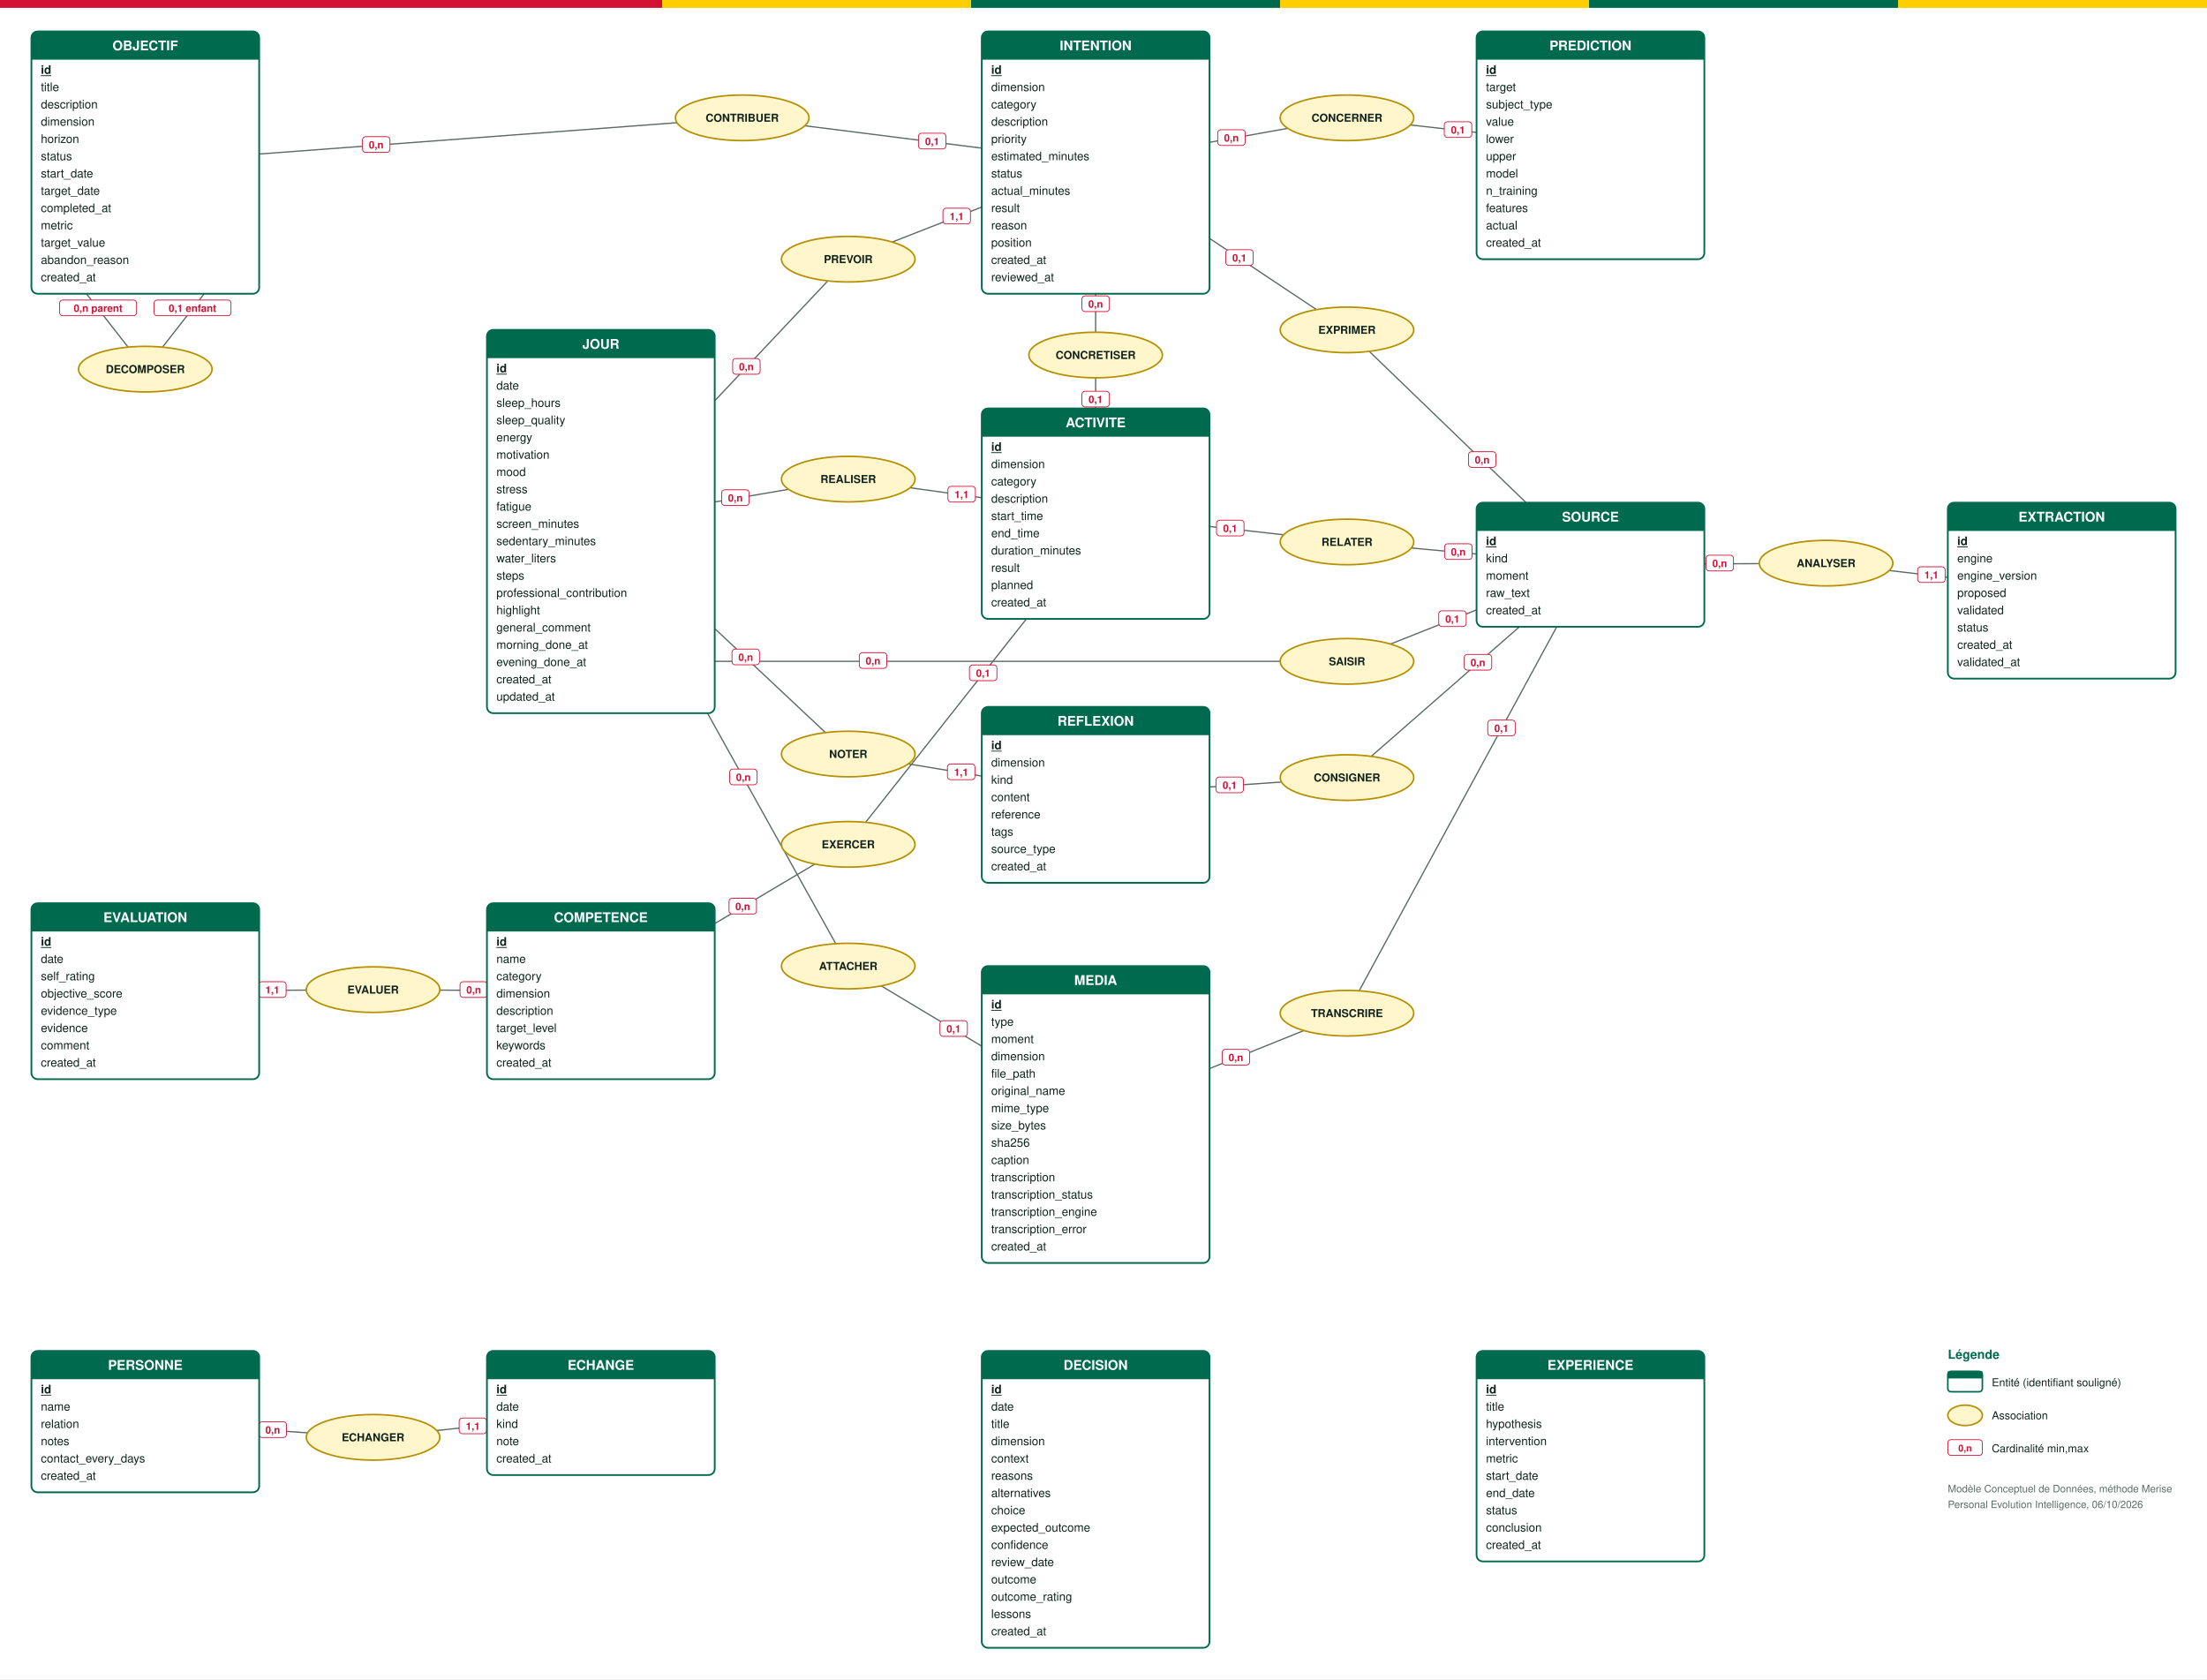
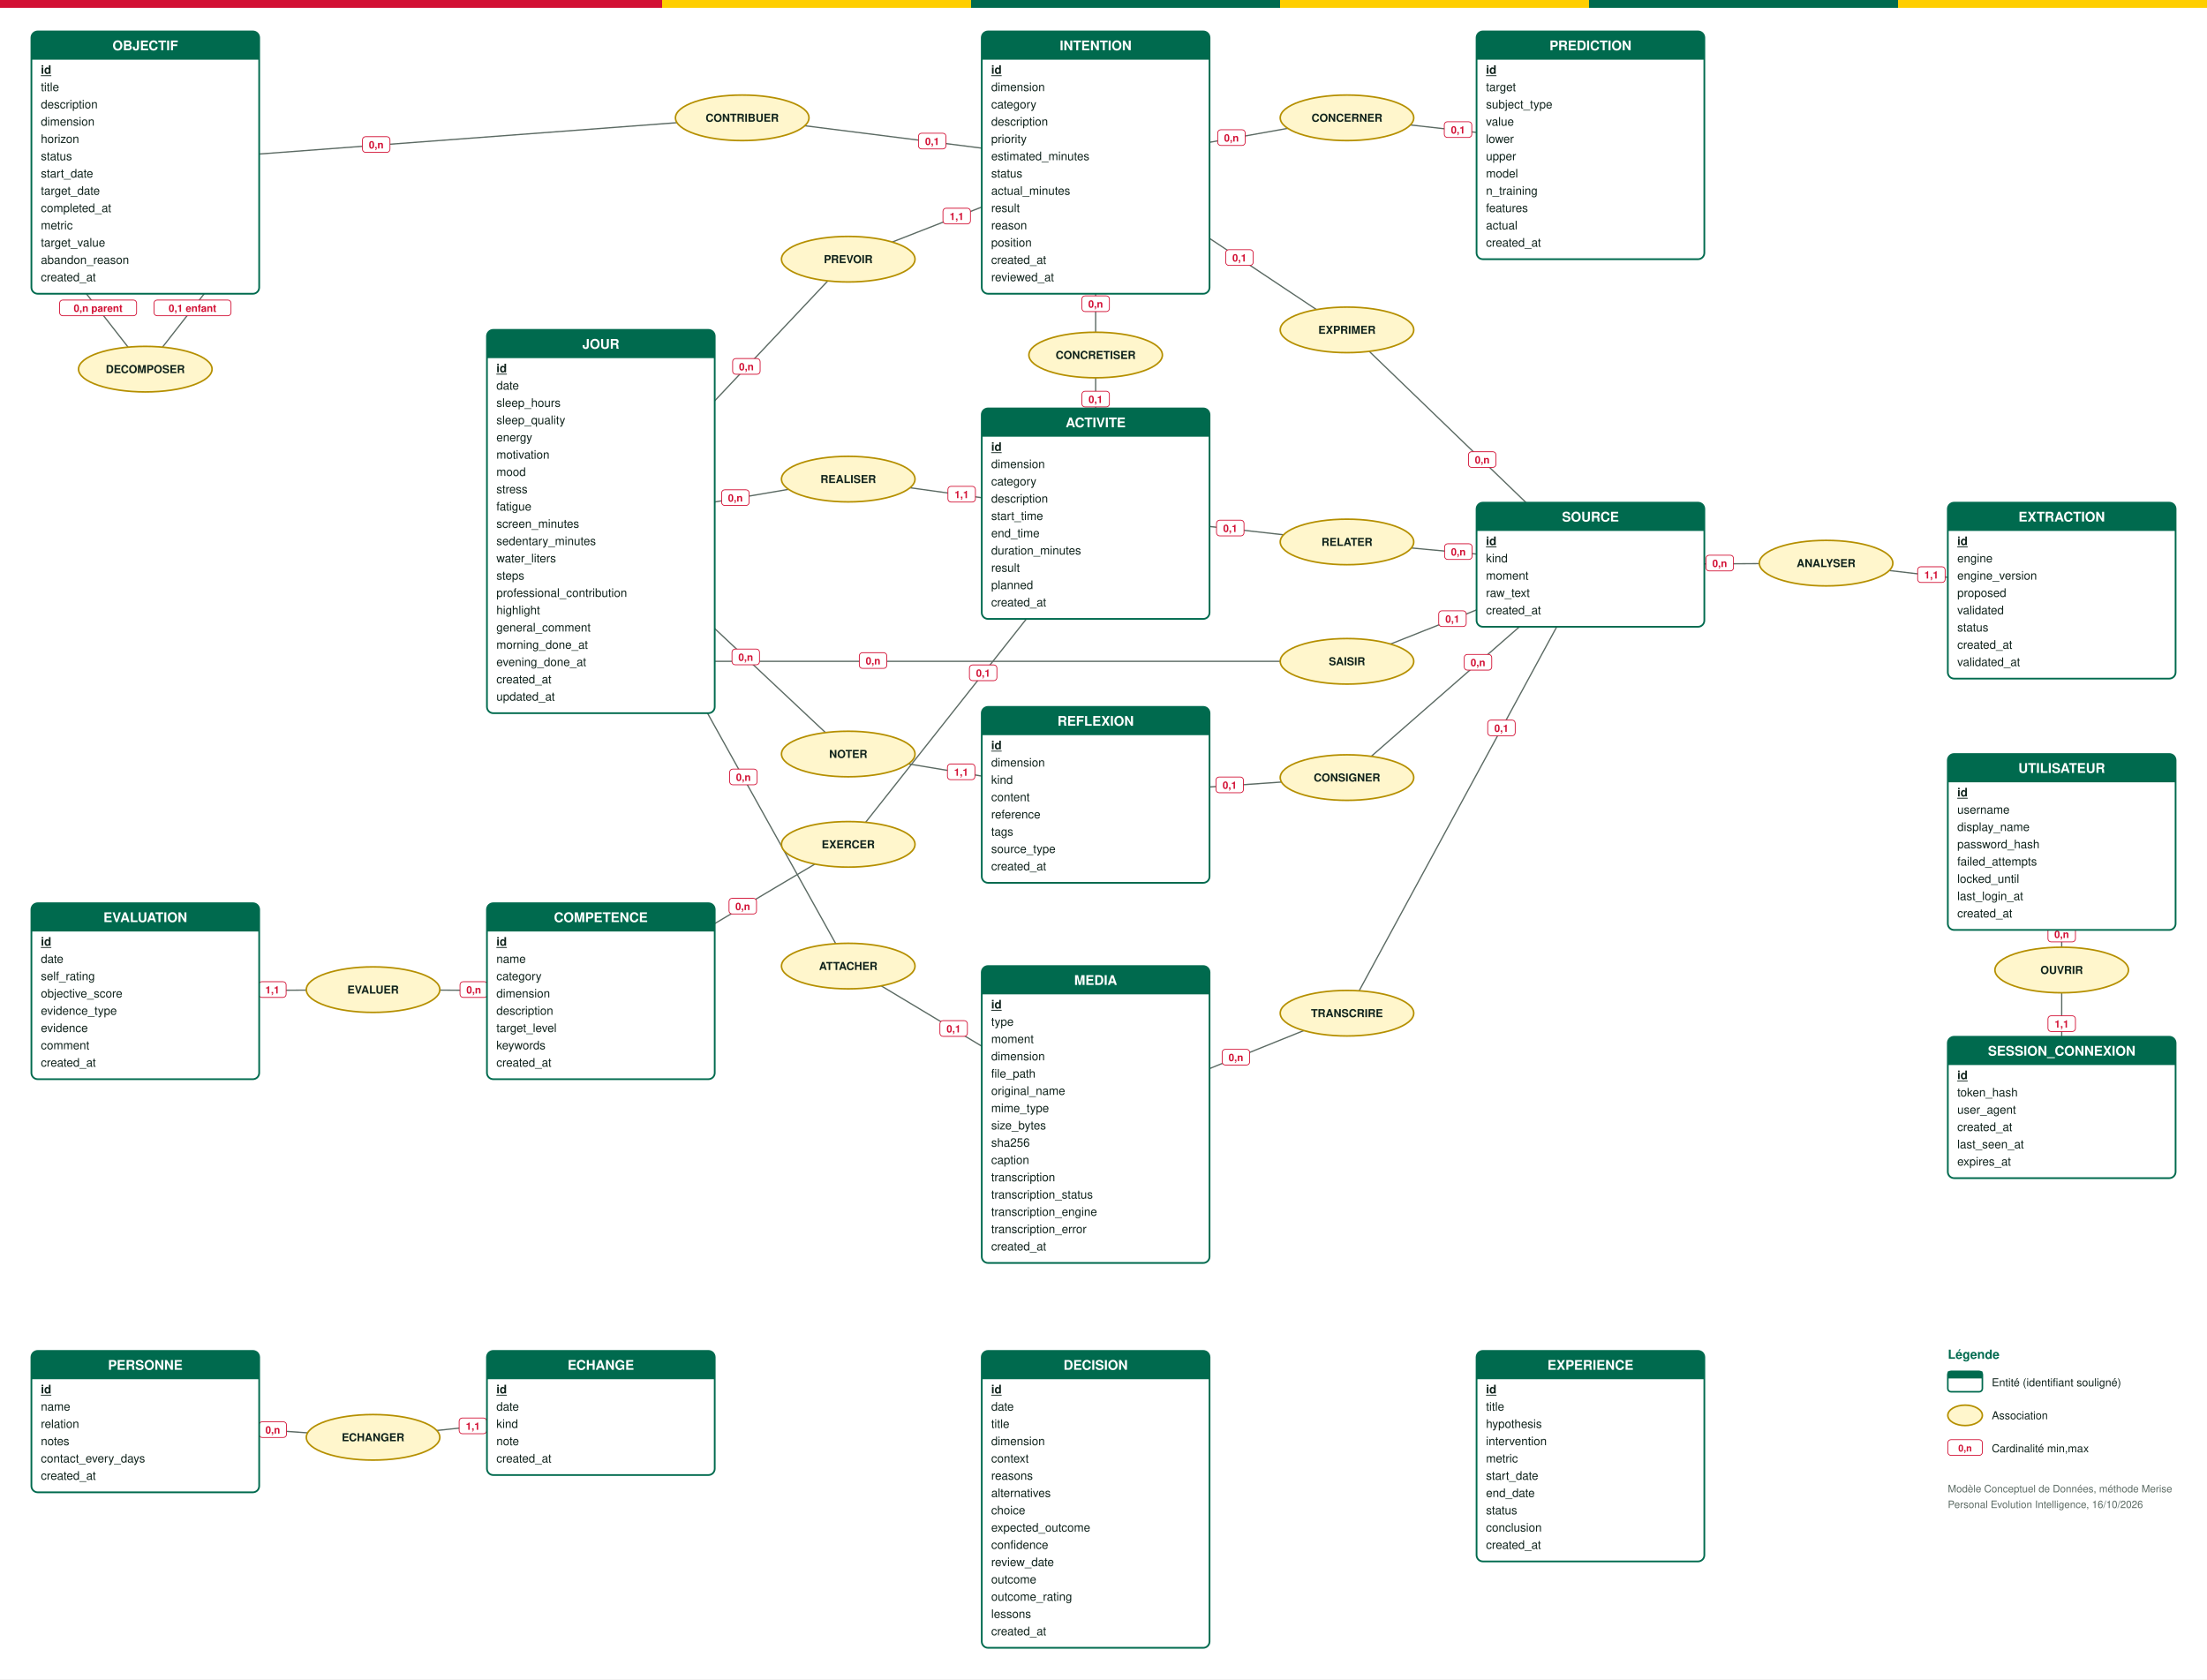
<svg xmlns="http://www.w3.org/2000/svg" width="2810" height="2138" viewBox="0 0 2810 2138" font-family="Helvetica, Arial, sans-serif">
  <rect width="2810" height="2138" fill="#FFFFFF" />
  <rect x="0" y="0" width="843.0" height="10" fill="#D21034" />
  <rect x="843.0" y="0" width="393.4" height="10" fill="#FFCE00" />
  <rect x="1236.4" y="0" width="393.4" height="10" fill="#006A4E" />
  <rect x="1629.8" y="0" width="393.4" height="10" fill="#FFCE00" />
  <rect x="2023.2" y="0" width="393.4" height="10" fill="#006A4E" />
  <rect x="2416.6" y="0" width="393.4" height="10" fill="#FFCE00" />
  <line x1="110.0" y1="374.0" x2="163.1" y2="442.0" stroke="#5B6A63" stroke-width="1.6" />
  <line x1="260.0" y1="374.0" x2="206.9" y2="442.0" stroke="#5B6A63" stroke-width="1.6" />
  <line x1="330.0" y1="196.1" x2="862.0" y2="156.2" stroke="#5B6A63" stroke-width="1.6" />
  <line x1="1250.0" y1="188.6" x2="1024.7" y2="160.1" stroke="#5B6A63" stroke-width="1.6" />
  <line x1="910.0" y1="510.3" x2="1054.0" y2="357.6" stroke="#5B6A63" stroke-width="1.6" />
  <line x1="1250.0" y1="263.6" x2="1135.9" y2="308.2" stroke="#5B6A63" stroke-width="1.6" />
  <line x1="1540.0" y1="181.2" x2="1639.7" y2="163.4" stroke="#5B6A63" stroke-width="1.6" />
  <line x1="1880.0" y1="168.6" x2="1795.7" y2="159.1" stroke="#5B6A63" stroke-width="1.6" />
  <line x1="1943.1" y1="640.0" x2="1743.3" y2="447.3" stroke="#5B6A63" stroke-width="1.6" />
  <line x1="1540.0" y1="303.5" x2="1676.2" y2="394.2" stroke="#5B6A63" stroke-width="1.6" />
  <line x1="910.0" y1="639.1" x2="1004.0" y2="623.0" stroke="#5B6A63" stroke-width="1.6" />
  <line x1="1250.0" y1="633.7" x2="1158.7" y2="621.0" stroke="#5B6A63" stroke-width="1.6" />
  <line x1="1395.0" y1="374.0" x2="1395.0" y2="423.0" stroke="#5B6A63" stroke-width="1.6" />
  <line x1="1395.0" y1="520.0" x2="1395.0" y2="481.0" stroke="#5B6A63" stroke-width="1.6" />
  <line x1="1880.0" y1="705.4" x2="1797.0" y2="697.7" stroke="#5B6A63" stroke-width="1.6" />
  <line x1="1540.0" y1="670.3" x2="1634.3" y2="680.9" stroke="#5B6A63" stroke-width="1.6" />
  <line x1="910.0" y1="842.0" x2="1630.0" y2="842.0" stroke="#5B6A63" stroke-width="1.6" />
  <line x1="1880.0" y1="776.5" x2="1770.4" y2="820.0" stroke="#5B6A63" stroke-width="1.6" />
  <line x1="910.0" y1="800.3" x2="1051.0" y2="932.7" stroke="#5B6A63" stroke-width="1.6" />
  <line x1="1250.0" y1="988.1" x2="1156.5" y2="972.6" stroke="#5B6A63" stroke-width="1.6" />
  <line x1="1934.6" y1="798.0" x2="1745.9" y2="963.0" stroke="#5B6A63" stroke-width="1.6" />
  <line x1="1540.0" y1="1002.0" x2="1631.7" y2="995.7" stroke="#5B6A63" stroke-width="1.6" />
  <line x1="900.8" y1="908.0" x2="1064.1" y2="1201.5" stroke="#5B6A63" stroke-width="1.6" />
  <line x1="1250.0" y1="1332.0" x2="1122.0" y2="1255.2" stroke="#5B6A63" stroke-width="1.6" />
  <line x1="1540.0" y1="1360.5" x2="1660.1" y2="1312.1" stroke="#5B6A63" stroke-width="1.6" />
  <line x1="1982.1" y1="798.0" x2="1730.5" y2="1261.5" stroke="#5B6A63" stroke-width="1.6" />
  <line x1="2170.0" y1="718.0" x2="2240.0" y2="717.6" stroke="#5B6A63" stroke-width="1.6" />
  <line x1="2480.0" y1="735.1" x2="2405.4" y2="726.4" stroke="#5B6A63" stroke-width="1.6" />
  <line x1="910.0" y1="1175.9" x2="1037.6" y2="1100.1" stroke="#5B6A63" stroke-width="1.6" />
  <line x1="1310.0" y1="784.0" x2="1102.1" y2="1047.0" stroke="#5B6A63" stroke-width="1.6" />
  <line x1="620.0" y1="1261.0" x2="560.0" y2="1260.6" stroke="#5B6A63" stroke-width="1.6" />
  <line x1="330.0" y1="1261.0" x2="390.0" y2="1260.6" stroke="#5B6A63" stroke-width="1.6" />
  <line x1="330.0" y1="1820.0" x2="391.7" y2="1824.3" stroke="#5B6A63" stroke-width="1.6" />
  <line x1="620.0" y1="1814.5" x2="556.1" y2="1821.3" stroke="#5B6A63" stroke-width="1.6" />
+   <line x1="2625.0" y1="1184.0" x2="2625.0" y2="1206.0" stroke="#5B6A63" stroke-width="1.6" />
+   <line x1="2625.0" y1="1320.0" x2="2625.0" y2="1264.0" stroke="#5B6A63" stroke-width="1.6" />
  <rect x="75.9" y="382.0" width="98" height="20" rx="4" fill="#FFFFFF" stroke="#D21034" stroke-width="1" />
  <text x="124.9" y="397.0" text-anchor="middle" font-size="13" font-weight="bold" fill="#D21034">0,n parent</text>
  <rect x="196.1" y="382.0" width="98" height="20" rx="4" fill="#FFFFFF" stroke="#D21034" stroke-width="1" />
  <text x="245.1" y="397.0" text-anchor="middle" font-size="13" font-weight="bold" fill="#D21034">0,1 enfant</text>
  <rect x="461.5" y="174.0" width="35" height="20" rx="4" fill="#FFFFFF" stroke="#D21034" stroke-width="1" />
  <text x="479.0" y="189.0" text-anchor="middle" font-size="13" font-weight="bold" fill="#D21034">0,n</text>
  <rect x="1169.4" y="169.6" width="35" height="20" rx="4" fill="#FFFFFF" stroke="#D21034" stroke-width="1" />
  <text x="1186.9" y="184.6" text-anchor="middle" font-size="13" font-weight="bold" fill="#D21034">0,1</text>
  <rect x="932.8" y="456.5" width="35" height="20" rx="4" fill="#FFFFFF" stroke="#D21034" stroke-width="1" />
  <text x="950.3" y="471.5" text-anchor="middle" font-size="13" font-weight="bold" fill="#D21034">0,n</text>
  <rect x="1200.6" y="265.1" width="35" height="20" rx="4" fill="#FFFFFF" stroke="#D21034" stroke-width="1" />
  <text x="1218.1" y="280.1" text-anchor="middle" font-size="13" font-weight="bold" fill="#D21034">1,1</text>
  <rect x="1550.4" y="165.2" width="35" height="20" rx="4" fill="#FFFFFF" stroke="#D21034" stroke-width="1" />
  <text x="1567.9" y="180.2" text-anchor="middle" font-size="13" font-weight="bold" fill="#D21034">0,n</text>
  <rect x="1838.9" y="155.0" width="35" height="20" rx="4" fill="#FFFFFF" stroke="#D21034" stroke-width="1" />
  <text x="1856.4" y="170.0" text-anchor="middle" font-size="13" font-weight="bold" fill="#D21034">0,1</text>
  <rect x="1869.7" y="575.1" width="35" height="20" rx="4" fill="#FFFFFF" stroke="#D21034" stroke-width="1" />
  <text x="1887.2" y="590.1" text-anchor="middle" font-size="13" font-weight="bold" fill="#D21034">0,n</text>
  <rect x="1560.6" y="317.9" width="35" height="20" rx="4" fill="#FFFFFF" stroke="#D21034" stroke-width="1" />
  <text x="1578.1" y="332.9" text-anchor="middle" font-size="13" font-weight="bold" fill="#D21034">0,1</text>
  <rect x="918.8" y="623.6" width="35" height="20" rx="4" fill="#FFFFFF" stroke="#D21034" stroke-width="1" />
  <text x="936.3" y="638.6" text-anchor="middle" font-size="13" font-weight="bold" fill="#D21034">0,n</text>
  <rect x="1206.9" y="619.2" width="35" height="20" rx="4" fill="#FFFFFF" stroke="#D21034" stroke-width="1" />
  <text x="1224.4" y="634.2" text-anchor="middle" font-size="13" font-weight="bold" fill="#D21034">1,1</text>
  <rect x="1377.5" y="376.7" width="35" height="20" rx="4" fill="#FFFFFF" stroke="#D21034" stroke-width="1" />
  <text x="1395.0" y="391.7" text-anchor="middle" font-size="13" font-weight="bold" fill="#D21034">0,n</text>
  <rect x="1377.5" y="498.1" width="35" height="20" rx="4" fill="#FFFFFF" stroke="#D21034" stroke-width="1" />
  <text x="1395.0" y="513.1" text-anchor="middle" font-size="13" font-weight="bold" fill="#D21034">0,1</text>
  <rect x="1839.3" y="692.3" width="35" height="20" rx="4" fill="#FFFFFF" stroke="#D21034" stroke-width="1" />
  <text x="1856.8" y="707.3" text-anchor="middle" font-size="13" font-weight="bold" fill="#D21034">0,n</text>
  <rect x="1548.9" y="662.3" width="35" height="20" rx="4" fill="#FFFFFF" stroke="#D21034" stroke-width="1" />
  <text x="1566.4" y="677.3" text-anchor="middle" font-size="13" font-weight="bold" fill="#D21034">0,1</text>
  <rect x="1094.1" y="831.0" width="35" height="20" rx="4" fill="#FFFFFF" stroke="#D21034" stroke-width="1" />
  <text x="1111.6" y="846.0" text-anchor="middle" font-size="13" font-weight="bold" fill="#D21034">0,n</text>
  <rect x="1831.8" y="777.7" width="35" height="20" rx="4" fill="#FFFFFF" stroke="#D21034" stroke-width="1" />
  <text x="1849.3" y="792.7" text-anchor="middle" font-size="13" font-weight="bold" fill="#D21034">0,1</text>
  <rect x="932.0" y="826.4" width="35" height="20" rx="4" fill="#FFFFFF" stroke="#D21034" stroke-width="1" />
  <text x="949.5" y="841.4" text-anchor="middle" font-size="13" font-weight="bold" fill="#D21034">0,n</text>
  <rect x="1206.3" y="972.7" width="35" height="20" rx="4" fill="#FFFFFF" stroke="#D21034" stroke-width="1" />
  <text x="1223.8" y="987.7" text-anchor="middle" font-size="13" font-weight="bold" fill="#D21034">1,1</text>
  <rect x="1864.3" y="833.2" width="35" height="20" rx="4" fill="#FFFFFF" stroke="#D21034" stroke-width="1" />
  <text x="1881.8" y="848.2" text-anchor="middle" font-size="13" font-weight="bold" fill="#D21034">0,n</text>
  <rect x="1548.2" y="989.3" width="35" height="20" rx="4" fill="#FFFFFF" stroke="#D21034" stroke-width="1" />
  <text x="1565.7" y="1004.3" text-anchor="middle" font-size="13" font-weight="bold" fill="#D21034">0,1</text>
  <rect x="929.0" y="979.2" width="35" height="20" rx="4" fill="#FFFFFF" stroke="#D21034" stroke-width="1" />
  <text x="946.5" y="994.2" text-anchor="middle" font-size="13" font-weight="bold" fill="#D21034">0,n</text>
  <rect x="1196.7" y="1299.5" width="35" height="20" rx="4" fill="#FFFFFF" stroke="#D21034" stroke-width="1" />
  <text x="1214.2" y="1314.5" text-anchor="middle" font-size="13" font-weight="bold" fill="#D21034">0,1</text>
  <rect x="1556.1" y="1336.0" width="35" height="20" rx="4" fill="#FFFFFF" stroke="#D21034" stroke-width="1" />
  <text x="1573.6" y="1351.0" text-anchor="middle" font-size="13" font-weight="bold" fill="#D21034">0,n</text>
  <rect x="1894.2" y="916.8" width="35" height="20" rx="4" fill="#FFFFFF" stroke="#D21034" stroke-width="1" />
  <text x="1911.7" y="931.8" text-anchor="middle" font-size="13" font-weight="bold" fill="#D21034">0,1</text>
  <rect x="2172.1" y="706.9" width="35" height="20" rx="4" fill="#FFFFFF" stroke="#D21034" stroke-width="1" />
  <text x="2189.6" y="721.9" text-anchor="middle" font-size="13" font-weight="bold" fill="#D21034">0,n</text>
  <rect x="2441.6" y="721.6" width="35" height="20" rx="4" fill="#FFFFFF" stroke="#D21034" stroke-width="1" />
  <text x="2459.1" y="736.6" text-anchor="middle" font-size="13" font-weight="bold" fill="#D21034">1,1</text>
  <rect x="928.2" y="1143.7" width="35" height="20" rx="4" fill="#FFFFFF" stroke="#D21034" stroke-width="1" />
  <text x="945.7" y="1158.7" text-anchor="middle" font-size="13" font-weight="bold" fill="#D21034">0,n</text>
  <rect x="1234.3" y="846.6" width="35" height="20" rx="4" fill="#FFFFFF" stroke="#D21034" stroke-width="1" />
  <text x="1251.8" y="861.6" text-anchor="middle" font-size="13" font-weight="bold" fill="#D21034">0,1</text>
  <rect x="585.7" y="1249.9" width="35" height="20" rx="4" fill="#FFFFFF" stroke="#D21034" stroke-width="1" />
  <text x="603.2" y="1264.9" text-anchor="middle" font-size="13" font-weight="bold" fill="#D21034">0,n</text>
  <rect x="329.3" y="1249.9" width="35" height="20" rx="4" fill="#FFFFFF" stroke="#D21034" stroke-width="1" />
  <text x="346.8" y="1264.9" text-anchor="middle" font-size="13" font-weight="bold" fill="#D21034">1,1</text>
  <rect x="329.8" y="1810.2" width="35" height="20" rx="4" fill="#FFFFFF" stroke="#D21034" stroke-width="1" />
  <text x="347.3" y="1825.2" text-anchor="middle" font-size="13" font-weight="bold" fill="#D21034">0,n</text>
  <rect x="584.6" y="1805.4" width="35" height="20" rx="4" fill="#FFFFFF" stroke="#D21034" stroke-width="1" />
  <text x="602.1" y="1820.4" text-anchor="middle" font-size="13" font-weight="bold" fill="#D21034">1,1</text>
+   <rect x="2607.5" y="1179.2" width="35" height="20" rx="4" fill="#FFFFFF" stroke="#D21034" stroke-width="1" />
+   <text x="2625.0" y="1194.2" text-anchor="middle" font-size="13" font-weight="bold" fill="#D21034">0,n</text>
+   <rect x="2607.5" y="1293.3" width="35" height="20" rx="4" fill="#FFFFFF" stroke="#D21034" stroke-width="1" />
+   <text x="2625.0" y="1308.3" text-anchor="middle" font-size="13" font-weight="bold" fill="#D21034">1,1</text>
  <rect x="620" y="420" width="290" height="488" rx="8" fill="#FFFFFF" stroke="#006A4E" stroke-width="2.2" />
  <path d="M620 456 V428 Q620 420 628 420 H902 Q910 420 910 428 V456 Z" fill="#006A4E" />
  <text x="765.0" y="444" text-anchor="middle" font-size="17" font-weight="bold" fill="#FFFFFF">JOUR</text>
  <text x="632" y="474" font-size="15" fill="#10231C" text-decoration="underline" font-weight="bold">id</text>
  <text x="632" y="496" font-size="15" fill="#10231C">date</text>
  <text x="632" y="518" font-size="15" fill="#10231C">sleep_hours</text>
  <text x="632" y="540" font-size="15" fill="#10231C">sleep_quality</text>
  <text x="632" y="562" font-size="15" fill="#10231C">energy</text>
  <text x="632" y="584" font-size="15" fill="#10231C">motivation</text>
  <text x="632" y="606" font-size="15" fill="#10231C">mood</text>
  <text x="632" y="628" font-size="15" fill="#10231C">stress</text>
  <text x="632" y="650" font-size="15" fill="#10231C">fatigue</text>
  <text x="632" y="672" font-size="15" fill="#10231C">screen_minutes</text>
  <text x="632" y="694" font-size="15" fill="#10231C">sedentary_minutes</text>
  <text x="632" y="716" font-size="15" fill="#10231C">water_liters</text>
  <text x="632" y="738" font-size="15" fill="#10231C">steps</text>
  <text x="632" y="760" font-size="15" fill="#10231C">professional_contribution</text>
  <text x="632" y="782" font-size="15" fill="#10231C">highlight</text>
  <text x="632" y="804" font-size="15" fill="#10231C">general_comment</text>
  <text x="632" y="826" font-size="15" fill="#10231C">morning_done_at</text>
  <text x="632" y="848" font-size="15" fill="#10231C">evening_done_at</text>
  <text x="632" y="870" font-size="15" fill="#10231C">created_at</text>
  <text x="632" y="892" font-size="15" fill="#10231C">updated_at</text>
  <rect x="40" y="40" width="290" height="334" rx="8" fill="#FFFFFF" stroke="#006A4E" stroke-width="2.2" />
  <path d="M40 76 V48 Q40 40 48 40 H322 Q330 40 330 48 V76 Z" fill="#006A4E" />
  <text x="185.0" y="64" text-anchor="middle" font-size="17" font-weight="bold" fill="#FFFFFF">OBJECTIF</text>
  <text x="52" y="94" font-size="15" fill="#10231C" text-decoration="underline" font-weight="bold">id</text>
  <text x="52" y="116" font-size="15" fill="#10231C">title</text>
  <text x="52" y="138" font-size="15" fill="#10231C">description</text>
  <text x="52" y="160" font-size="15" fill="#10231C">dimension</text>
  <text x="52" y="182" font-size="15" fill="#10231C">horizon</text>
  <text x="52" y="204" font-size="15" fill="#10231C">status</text>
  <text x="52" y="226" font-size="15" fill="#10231C">start_date</text>
  <text x="52" y="248" font-size="15" fill="#10231C">target_date</text>
  <text x="52" y="270" font-size="15" fill="#10231C">completed_at</text>
  <text x="52" y="292" font-size="15" fill="#10231C">metric</text>
  <text x="52" y="314" font-size="15" fill="#10231C">target_value</text>
  <text x="52" y="336" font-size="15" fill="#10231C">abandon_reason</text>
  <text x="52" y="358" font-size="15" fill="#10231C">created_at</text>
  <rect x="1250" y="40" width="290" height="334" rx="8" fill="#FFFFFF" stroke="#006A4E" stroke-width="2.2" />
  <path d="M1250 76 V48 Q1250 40 1258 40 H1532 Q1540 40 1540 48 V76 Z" fill="#006A4E" />
  <text x="1395.0" y="64" text-anchor="middle" font-size="17" font-weight="bold" fill="#FFFFFF">INTENTION</text>
  <text x="1262" y="94" font-size="15" fill="#10231C" text-decoration="underline" font-weight="bold">id</text>
  <text x="1262" y="116" font-size="15" fill="#10231C">dimension</text>
  <text x="1262" y="138" font-size="15" fill="#10231C">category</text>
  <text x="1262" y="160" font-size="15" fill="#10231C">description</text>
  <text x="1262" y="182" font-size="15" fill="#10231C">priority</text>
  <text x="1262" y="204" font-size="15" fill="#10231C">estimated_minutes</text>
  <text x="1262" y="226" font-size="15" fill="#10231C">status</text>
  <text x="1262" y="248" font-size="15" fill="#10231C">actual_minutes</text>
  <text x="1262" y="270" font-size="15" fill="#10231C">result</text>
  <text x="1262" y="292" font-size="15" fill="#10231C">reason</text>
  <text x="1262" y="314" font-size="15" fill="#10231C">position</text>
  <text x="1262" y="336" font-size="15" fill="#10231C">created_at</text>
  <text x="1262" y="358" font-size="15" fill="#10231C">reviewed_at</text>
  <rect x="1250" y="520" width="290" height="268" rx="8" fill="#FFFFFF" stroke="#006A4E" stroke-width="2.2" />
  <path d="M1250 556 V528 Q1250 520 1258 520 H1532 Q1540 520 1540 528 V556 Z" fill="#006A4E" />
  <text x="1395.0" y="544" text-anchor="middle" font-size="17" font-weight="bold" fill="#FFFFFF">ACTIVITE</text>
  <text x="1262" y="574" font-size="15" fill="#10231C" text-decoration="underline" font-weight="bold">id</text>
  <text x="1262" y="596" font-size="15" fill="#10231C">dimension</text>
  <text x="1262" y="618" font-size="15" fill="#10231C">category</text>
  <text x="1262" y="640" font-size="15" fill="#10231C">description</text>
  <text x="1262" y="662" font-size="15" fill="#10231C">start_time</text>
  <text x="1262" y="684" font-size="15" fill="#10231C">end_time</text>
  <text x="1262" y="706" font-size="15" fill="#10231C">duration_minutes</text>
  <text x="1262" y="728" font-size="15" fill="#10231C">result</text>
  <text x="1262" y="750" font-size="15" fill="#10231C">planned</text>
  <text x="1262" y="772" font-size="15" fill="#10231C">created_at</text>
  <rect x="1250" y="900" width="290" height="224" rx="8" fill="#FFFFFF" stroke="#006A4E" stroke-width="2.2" />
  <path d="M1250 936 V908 Q1250 900 1258 900 H1532 Q1540 900 1540 908 V936 Z" fill="#006A4E" />
  <text x="1395.0" y="924" text-anchor="middle" font-size="17" font-weight="bold" fill="#FFFFFF">REFLEXION</text>
  <text x="1262" y="954" font-size="15" fill="#10231C" text-decoration="underline" font-weight="bold">id</text>
  <text x="1262" y="976" font-size="15" fill="#10231C">dimension</text>
  <text x="1262" y="998" font-size="15" fill="#10231C">kind</text>
  <text x="1262" y="1020" font-size="15" fill="#10231C">content</text>
  <text x="1262" y="1042" font-size="15" fill="#10231C">reference</text>
  <text x="1262" y="1064" font-size="15" fill="#10231C">tags</text>
  <text x="1262" y="1086" font-size="15" fill="#10231C">source_type</text>
  <text x="1262" y="1108" font-size="15" fill="#10231C">created_at</text>
  <rect x="1250" y="1230" width="290" height="378" rx="8" fill="#FFFFFF" stroke="#006A4E" stroke-width="2.2" />
  <path d="M1250 1266 V1238 Q1250 1230 1258 1230 H1532 Q1540 1230 1540 1238 V1266 Z" fill="#006A4E" />
  <text x="1395.0" y="1254" text-anchor="middle" font-size="17" font-weight="bold" fill="#FFFFFF">MEDIA</text>
  <text x="1262" y="1284" font-size="15" fill="#10231C" text-decoration="underline" font-weight="bold">id</text>
  <text x="1262" y="1306" font-size="15" fill="#10231C">type</text>
  <text x="1262" y="1328" font-size="15" fill="#10231C">moment</text>
  <text x="1262" y="1350" font-size="15" fill="#10231C">dimension</text>
  <text x="1262" y="1372" font-size="15" fill="#10231C">file_path</text>
  <text x="1262" y="1394" font-size="15" fill="#10231C">original_name</text>
  <text x="1262" y="1416" font-size="15" fill="#10231C">mime_type</text>
  <text x="1262" y="1438" font-size="15" fill="#10231C">size_bytes</text>
  <text x="1262" y="1460" font-size="15" fill="#10231C">sha256</text>
  <text x="1262" y="1482" font-size="15" fill="#10231C">caption</text>
  <text x="1262" y="1504" font-size="15" fill="#10231C">transcription</text>
  <text x="1262" y="1526" font-size="15" fill="#10231C">transcription_status</text>
  <text x="1262" y="1548" font-size="15" fill="#10231C">transcription_engine</text>
  <text x="1262" y="1570" font-size="15" fill="#10231C">transcription_error</text>
  <text x="1262" y="1592" font-size="15" fill="#10231C">created_at</text>
  <rect x="1880" y="640" width="290" height="158" rx="8" fill="#FFFFFF" stroke="#006A4E" stroke-width="2.2" />
  <path d="M1880 676 V648 Q1880 640 1888 640 H2162 Q2170 640 2170 648 V676 Z" fill="#006A4E" />
  <text x="2025.0" y="664" text-anchor="middle" font-size="17" font-weight="bold" fill="#FFFFFF">SOURCE</text>
  <text x="1892" y="694" font-size="15" fill="#10231C" text-decoration="underline" font-weight="bold">id</text>
  <text x="1892" y="716" font-size="15" fill="#10231C">kind</text>
  <text x="1892" y="738" font-size="15" fill="#10231C">moment</text>
  <text x="1892" y="760" font-size="15" fill="#10231C">raw_text</text>
  <text x="1892" y="782" font-size="15" fill="#10231C">created_at</text>
  <rect x="2480" y="640" width="290" height="224" rx="8" fill="#FFFFFF" stroke="#006A4E" stroke-width="2.2" />
  <path d="M2480 676 V648 Q2480 640 2488 640 H2762 Q2770 640 2770 648 V676 Z" fill="#006A4E" />
  <text x="2625.0" y="664" text-anchor="middle" font-size="17" font-weight="bold" fill="#FFFFFF">EXTRACTION</text>
  <text x="2492" y="694" font-size="15" fill="#10231C" text-decoration="underline" font-weight="bold">id</text>
  <text x="2492" y="716" font-size="15" fill="#10231C">engine</text>
  <text x="2492" y="738" font-size="15" fill="#10231C">engine_version</text>
  <text x="2492" y="760" font-size="15" fill="#10231C">proposed</text>
  <text x="2492" y="782" font-size="15" fill="#10231C">validated</text>
  <text x="2492" y="804" font-size="15" fill="#10231C">status</text>
  <text x="2492" y="826" font-size="15" fill="#10231C">created_at</text>
  <text x="2492" y="848" font-size="15" fill="#10231C">validated_at</text>
  <rect x="1880" y="40" width="290" height="290" rx="8" fill="#FFFFFF" stroke="#006A4E" stroke-width="2.2" />
  <path d="M1880 76 V48 Q1880 40 1888 40 H2162 Q2170 40 2170 48 V76 Z" fill="#006A4E" />
  <text x="2025.0" y="64" text-anchor="middle" font-size="17" font-weight="bold" fill="#FFFFFF">PREDICTION</text>
  <text x="1892" y="94" font-size="15" fill="#10231C" text-decoration="underline" font-weight="bold">id</text>
  <text x="1892" y="116" font-size="15" fill="#10231C">target</text>
  <text x="1892" y="138" font-size="15" fill="#10231C">subject_type</text>
  <text x="1892" y="160" font-size="15" fill="#10231C">value</text>
  <text x="1892" y="182" font-size="15" fill="#10231C">lower</text>
  <text x="1892" y="204" font-size="15" fill="#10231C">upper</text>
  <text x="1892" y="226" font-size="15" fill="#10231C">model</text>
  <text x="1892" y="248" font-size="15" fill="#10231C">n_training</text>
  <text x="1892" y="270" font-size="15" fill="#10231C">features</text>
  <text x="1892" y="292" font-size="15" fill="#10231C">actual</text>
  <text x="1892" y="314" font-size="15" fill="#10231C">created_at</text>
  <rect x="620" y="1150" width="290" height="224" rx="8" fill="#FFFFFF" stroke="#006A4E" stroke-width="2.2" />
  <path d="M620 1186 V1158 Q620 1150 628 1150 H902 Q910 1150 910 1158 V1186 Z" fill="#006A4E" />
  <text x="765.0" y="1174" text-anchor="middle" font-size="17" font-weight="bold" fill="#FFFFFF">COMPETENCE</text>
  <text x="632" y="1204" font-size="15" fill="#10231C" text-decoration="underline" font-weight="bold">id</text>
  <text x="632" y="1226" font-size="15" fill="#10231C">name</text>
  <text x="632" y="1248" font-size="15" fill="#10231C">category</text>
  <text x="632" y="1270" font-size="15" fill="#10231C">dimension</text>
  <text x="632" y="1292" font-size="15" fill="#10231C">description</text>
  <text x="632" y="1314" font-size="15" fill="#10231C">target_level</text>
  <text x="632" y="1336" font-size="15" fill="#10231C">keywords</text>
  <text x="632" y="1358" font-size="15" fill="#10231C">created_at</text>
  <rect x="40" y="1150" width="290" height="224" rx="8" fill="#FFFFFF" stroke="#006A4E" stroke-width="2.2" />
  <path d="M40 1186 V1158 Q40 1150 48 1150 H322 Q330 1150 330 1158 V1186 Z" fill="#006A4E" />
  <text x="185.0" y="1174" text-anchor="middle" font-size="17" font-weight="bold" fill="#FFFFFF">EVALUATION</text>
  <text x="52" y="1204" font-size="15" fill="#10231C" text-decoration="underline" font-weight="bold">id</text>
  <text x="52" y="1226" font-size="15" fill="#10231C">date</text>
  <text x="52" y="1248" font-size="15" fill="#10231C">self_rating</text>
  <text x="52" y="1270" font-size="15" fill="#10231C">objective_score</text>
  <text x="52" y="1292" font-size="15" fill="#10231C">evidence_type</text>
  <text x="52" y="1314" font-size="15" fill="#10231C">evidence</text>
  <text x="52" y="1336" font-size="15" fill="#10231C">comment</text>
  <text x="52" y="1358" font-size="15" fill="#10231C">created_at</text>
  <rect x="1250" y="1720" width="290" height="378" rx="8" fill="#FFFFFF" stroke="#006A4E" stroke-width="2.2" />
  <path d="M1250 1756 V1728 Q1250 1720 1258 1720 H1532 Q1540 1720 1540 1728 V1756 Z" fill="#006A4E" />
  <text x="1395.0" y="1744" text-anchor="middle" font-size="17" font-weight="bold" fill="#FFFFFF">DECISION</text>
  <text x="1262" y="1774" font-size="15" fill="#10231C" text-decoration="underline" font-weight="bold">id</text>
  <text x="1262" y="1796" font-size="15" fill="#10231C">date</text>
  <text x="1262" y="1818" font-size="15" fill="#10231C">title</text>
  <text x="1262" y="1840" font-size="15" fill="#10231C">dimension</text>
  <text x="1262" y="1862" font-size="15" fill="#10231C">context</text>
  <text x="1262" y="1884" font-size="15" fill="#10231C">reasons</text>
  <text x="1262" y="1906" font-size="15" fill="#10231C">alternatives</text>
  <text x="1262" y="1928" font-size="15" fill="#10231C">choice</text>
  <text x="1262" y="1950" font-size="15" fill="#10231C">expected_outcome</text>
  <text x="1262" y="1972" font-size="15" fill="#10231C">confidence</text>
  <text x="1262" y="1994" font-size="15" fill="#10231C">review_date</text>
  <text x="1262" y="2016" font-size="15" fill="#10231C">outcome</text>
  <text x="1262" y="2038" font-size="15" fill="#10231C">outcome_rating</text>
  <text x="1262" y="2060" font-size="15" fill="#10231C">lessons</text>
  <text x="1262" y="2082" font-size="15" fill="#10231C">created_at</text>
  <rect x="1880" y="1720" width="290" height="268" rx="8" fill="#FFFFFF" stroke="#006A4E" stroke-width="2.2" />
  <path d="M1880 1756 V1728 Q1880 1720 1888 1720 H2162 Q2170 1720 2170 1728 V1756 Z" fill="#006A4E" />
  <text x="2025.0" y="1744" text-anchor="middle" font-size="17" font-weight="bold" fill="#FFFFFF">EXPERIENCE</text>
  <text x="1892" y="1774" font-size="15" fill="#10231C" text-decoration="underline" font-weight="bold">id</text>
  <text x="1892" y="1796" font-size="15" fill="#10231C">title</text>
  <text x="1892" y="1818" font-size="15" fill="#10231C">hypothesis</text>
  <text x="1892" y="1840" font-size="15" fill="#10231C">intervention</text>
  <text x="1892" y="1862" font-size="15" fill="#10231C">metric</text>
  <text x="1892" y="1884" font-size="15" fill="#10231C">start_date</text>
  <text x="1892" y="1906" font-size="15" fill="#10231C">end_date</text>
  <text x="1892" y="1928" font-size="15" fill="#10231C">status</text>
  <text x="1892" y="1950" font-size="15" fill="#10231C">conclusion</text>
  <text x="1892" y="1972" font-size="15" fill="#10231C">created_at</text>
  <rect x="40" y="1720" width="290" height="180" rx="8" fill="#FFFFFF" stroke="#006A4E" stroke-width="2.2" />
  <path d="M40 1756 V1728 Q40 1720 48 1720 H322 Q330 1720 330 1728 V1756 Z" fill="#006A4E" />
  <text x="185.0" y="1744" text-anchor="middle" font-size="17" font-weight="bold" fill="#FFFFFF">PERSONNE</text>
  <text x="52" y="1774" font-size="15" fill="#10231C" text-decoration="underline" font-weight="bold">id</text>
  <text x="52" y="1796" font-size="15" fill="#10231C">name</text>
  <text x="52" y="1818" font-size="15" fill="#10231C">relation</text>
  <text x="52" y="1840" font-size="15" fill="#10231C">notes</text>
  <text x="52" y="1862" font-size="15" fill="#10231C">contact_every_days</text>
  <text x="52" y="1884" font-size="15" fill="#10231C">created_at</text>
  <rect x="620" y="1720" width="290" height="158" rx="8" fill="#FFFFFF" stroke="#006A4E" stroke-width="2.2" />
  <path d="M620 1756 V1728 Q620 1720 628 1720 H902 Q910 1720 910 1728 V1756 Z" fill="#006A4E" />
  <text x="765.0" y="1744" text-anchor="middle" font-size="17" font-weight="bold" fill="#FFFFFF">ECHANGE</text>
  <text x="632" y="1774" font-size="15" fill="#10231C" text-decoration="underline" font-weight="bold">id</text>
  <text x="632" y="1796" font-size="15" fill="#10231C">date</text>
  <text x="632" y="1818" font-size="15" fill="#10231C">kind</text>
  <text x="632" y="1840" font-size="15" fill="#10231C">note</text>
  <text x="632" y="1862" font-size="15" fill="#10231C">created_at</text>
+   <rect x="2480" y="960" width="290" height="224" rx="8" fill="#FFFFFF" stroke="#006A4E" stroke-width="2.2" />
+   <path d="M2480 996 V968 Q2480 960 2488 960 H2762 Q2770 960 2770 968 V996 Z" fill="#006A4E" />
+   <text x="2625.0" y="984" text-anchor="middle" font-size="17" font-weight="bold" fill="#FFFFFF">UTILISATEUR</text>
+   <text x="2492" y="1014" font-size="15" fill="#10231C" text-decoration="underline" font-weight="bold">id</text>
+   <text x="2492" y="1036" font-size="15" fill="#10231C">username</text>
+   <text x="2492" y="1058" font-size="15" fill="#10231C">display_name</text>
+   <text x="2492" y="1080" font-size="15" fill="#10231C">password_hash</text>
+   <text x="2492" y="1102" font-size="15" fill="#10231C">failed_attempts</text>
+   <text x="2492" y="1124" font-size="15" fill="#10231C">locked_until</text>
+   <text x="2492" y="1146" font-size="15" fill="#10231C">last_login_at</text>
+   <text x="2492" y="1168" font-size="15" fill="#10231C">created_at</text>
+   <rect x="2480" y="1320" width="290" height="180" rx="8" fill="#FFFFFF" stroke="#006A4E" stroke-width="2.2" />
+   <path d="M2480 1356 V1328 Q2480 1320 2488 1320 H2762 Q2770 1320 2770 1328 V1356 Z" fill="#006A4E" />
+   <text x="2625.0" y="1344" text-anchor="middle" font-size="17" font-weight="bold" fill="#FFFFFF">SESSION_CONNEXION</text>
+   <text x="2492" y="1374" font-size="15" fill="#10231C" text-decoration="underline" font-weight="bold">id</text>
+   <text x="2492" y="1396" font-size="15" fill="#10231C">token_hash</text>
+   <text x="2492" y="1418" font-size="15" fill="#10231C">user_agent</text>
+   <text x="2492" y="1440" font-size="15" fill="#10231C">created_at</text>
+   <text x="2492" y="1462" font-size="15" fill="#10231C">last_seen_at</text>
+   <text x="2492" y="1484" font-size="15" fill="#10231C">expires_at</text>
  <ellipse cx="185" cy="470" rx="85.0" ry="29.0" fill="#FFF6CC" stroke="#B58F00" stroke-width="2" />
  <text x="185" y="475" text-anchor="middle" font-size="14" font-weight="bold" fill="#10231C">DECOMPOSER</text>
  <ellipse cx="945" cy="150" rx="85.0" ry="29.0" fill="#FFF6CC" stroke="#B58F00" stroke-width="2" />
  <text x="945" y="155" text-anchor="middle" font-size="14" font-weight="bold" fill="#10231C">CONTRIBUER</text>
  <ellipse cx="1080" cy="330" rx="85.0" ry="29.0" fill="#FFF6CC" stroke="#B58F00" stroke-width="2" />
  <text x="1080" y="335" text-anchor="middle" font-size="14" font-weight="bold" fill="#10231C">PREVOIR</text>
  <ellipse cx="1715" cy="150" rx="85.0" ry="29.0" fill="#FFF6CC" stroke="#B58F00" stroke-width="2" />
  <text x="1715" y="155" text-anchor="middle" font-size="14" font-weight="bold" fill="#10231C">CONCERNER</text>
  <ellipse cx="1715" cy="420" rx="85.0" ry="29.0" fill="#FFF6CC" stroke="#B58F00" stroke-width="2" />
  <text x="1715" y="425" text-anchor="middle" font-size="14" font-weight="bold" fill="#10231C">EXPRIMER</text>
  <ellipse cx="1080" cy="610" rx="85.0" ry="29.0" fill="#FFF6CC" stroke="#B58F00" stroke-width="2" />
  <text x="1080" y="615" text-anchor="middle" font-size="14" font-weight="bold" fill="#10231C">REALISER</text>
  <ellipse cx="1395" cy="452" rx="85.0" ry="29.0" fill="#FFF6CC" stroke="#B58F00" stroke-width="2" />
  <text x="1395" y="457" text-anchor="middle" font-size="14" font-weight="bold" fill="#10231C">CONCRETISER</text>
  <ellipse cx="1715" cy="690" rx="85.0" ry="29.0" fill="#FFF6CC" stroke="#B58F00" stroke-width="2" />
  <text x="1715" y="695" text-anchor="middle" font-size="14" font-weight="bold" fill="#10231C">RELATER</text>
  <ellipse cx="1715" cy="842" rx="85.0" ry="29.0" fill="#FFF6CC" stroke="#B58F00" stroke-width="2" />
  <text x="1715" y="847" text-anchor="middle" font-size="14" font-weight="bold" fill="#10231C">SAISIR</text>
  <ellipse cx="1080" cy="960" rx="85.0" ry="29.0" fill="#FFF6CC" stroke="#B58F00" stroke-width="2" />
  <text x="1080" y="965" text-anchor="middle" font-size="14" font-weight="bold" fill="#10231C">NOTER</text>
  <ellipse cx="1715" cy="990" rx="85.0" ry="29.0" fill="#FFF6CC" stroke="#B58F00" stroke-width="2" />
  <text x="1715" y="995" text-anchor="middle" font-size="14" font-weight="bold" fill="#10231C">CONSIGNER</text>
  <ellipse cx="1080" cy="1230" rx="85.0" ry="29.0" fill="#FFF6CC" stroke="#B58F00" stroke-width="2" />
  <text x="1080" y="1235" text-anchor="middle" font-size="14" font-weight="bold" fill="#10231C">ATTACHER</text>
  <ellipse cx="1715" cy="1290" rx="85.0" ry="29.0" fill="#FFF6CC" stroke="#B58F00" stroke-width="2" />
  <text x="1715" y="1295" text-anchor="middle" font-size="14" font-weight="bold" fill="#10231C">TRANSCRIRE</text>
  <ellipse cx="2325" cy="717" rx="85.0" ry="29.0" fill="#FFF6CC" stroke="#B58F00" stroke-width="2" />
  <text x="2325" y="722" text-anchor="middle" font-size="14" font-weight="bold" fill="#10231C">ANALYSER</text>
  <ellipse cx="1080" cy="1075" rx="85.0" ry="29.0" fill="#FFF6CC" stroke="#B58F00" stroke-width="2" />
  <text x="1080" y="1080" text-anchor="middle" font-size="14" font-weight="bold" fill="#10231C">EXERCER</text>
  <ellipse cx="475" cy="1260" rx="85.0" ry="29.0" fill="#FFF6CC" stroke="#B58F00" stroke-width="2" />
  <text x="475" y="1265" text-anchor="middle" font-size="14" font-weight="bold" fill="#10231C">EVALUER</text>
  <ellipse cx="475" cy="1830" rx="85.0" ry="29.0" fill="#FFF6CC" stroke="#B58F00" stroke-width="2" />
  <text x="475" y="1835" text-anchor="middle" font-size="14" font-weight="bold" fill="#10231C">ECHANGER</text>
+   <ellipse cx="2625" cy="1235" rx="85.0" ry="29.0" fill="#FFF6CC" stroke="#B58F00" stroke-width="2" />
+   <text x="2625" y="1240" text-anchor="middle" font-size="14" font-weight="bold" fill="#10231C">OUVRIR</text>
  <text x="2480" y="1730" font-size="16" font-weight="bold" fill="#006A4E">Légende</text>
  <rect x="2480" y="1746" width="44" height="26" rx="4" fill="#FFFFFF" stroke="#006A4E" stroke-width="2" />
  <rect x="2480" y="1746" width="44" height="9" fill="#006A4E" />
  <text x="2536" y="1765" font-size="14" fill="#10231C">Entité (identifiant souligné)</text>
  <ellipse cx="2502" cy="1802" rx="22" ry="13" fill="#FFF6CC" stroke="#B58F00" stroke-width="2" />
  <text x="2536" y="1807" font-size="14" fill="#10231C">Association</text>
  <rect x="2480" y="1833" width="44" height="20" rx="4" fill="#FFFFFF" stroke="#D21034" />
  <text x="2502" y="1848" text-anchor="middle" font-size="12" font-weight="bold" fill="#D21034">0,n</text>
  <text x="2536" y="1849" font-size="14" fill="#10231C">Cardinalité min,max</text>
  <text x="2480" y="1900" font-size="13" fill="#5B6A63">Modèle Conceptuel de Données, méthode Merise</text>
-   <text x="2480" y="1920" font-size="13" fill="#5B6A63">Personal Evolution Intelligence, 06/10/2026</text>
+   <text x="2480" y="1920" font-size="13" fill="#5B6A63">Personal Evolution Intelligence, 16/10/2026</text>
</svg>
